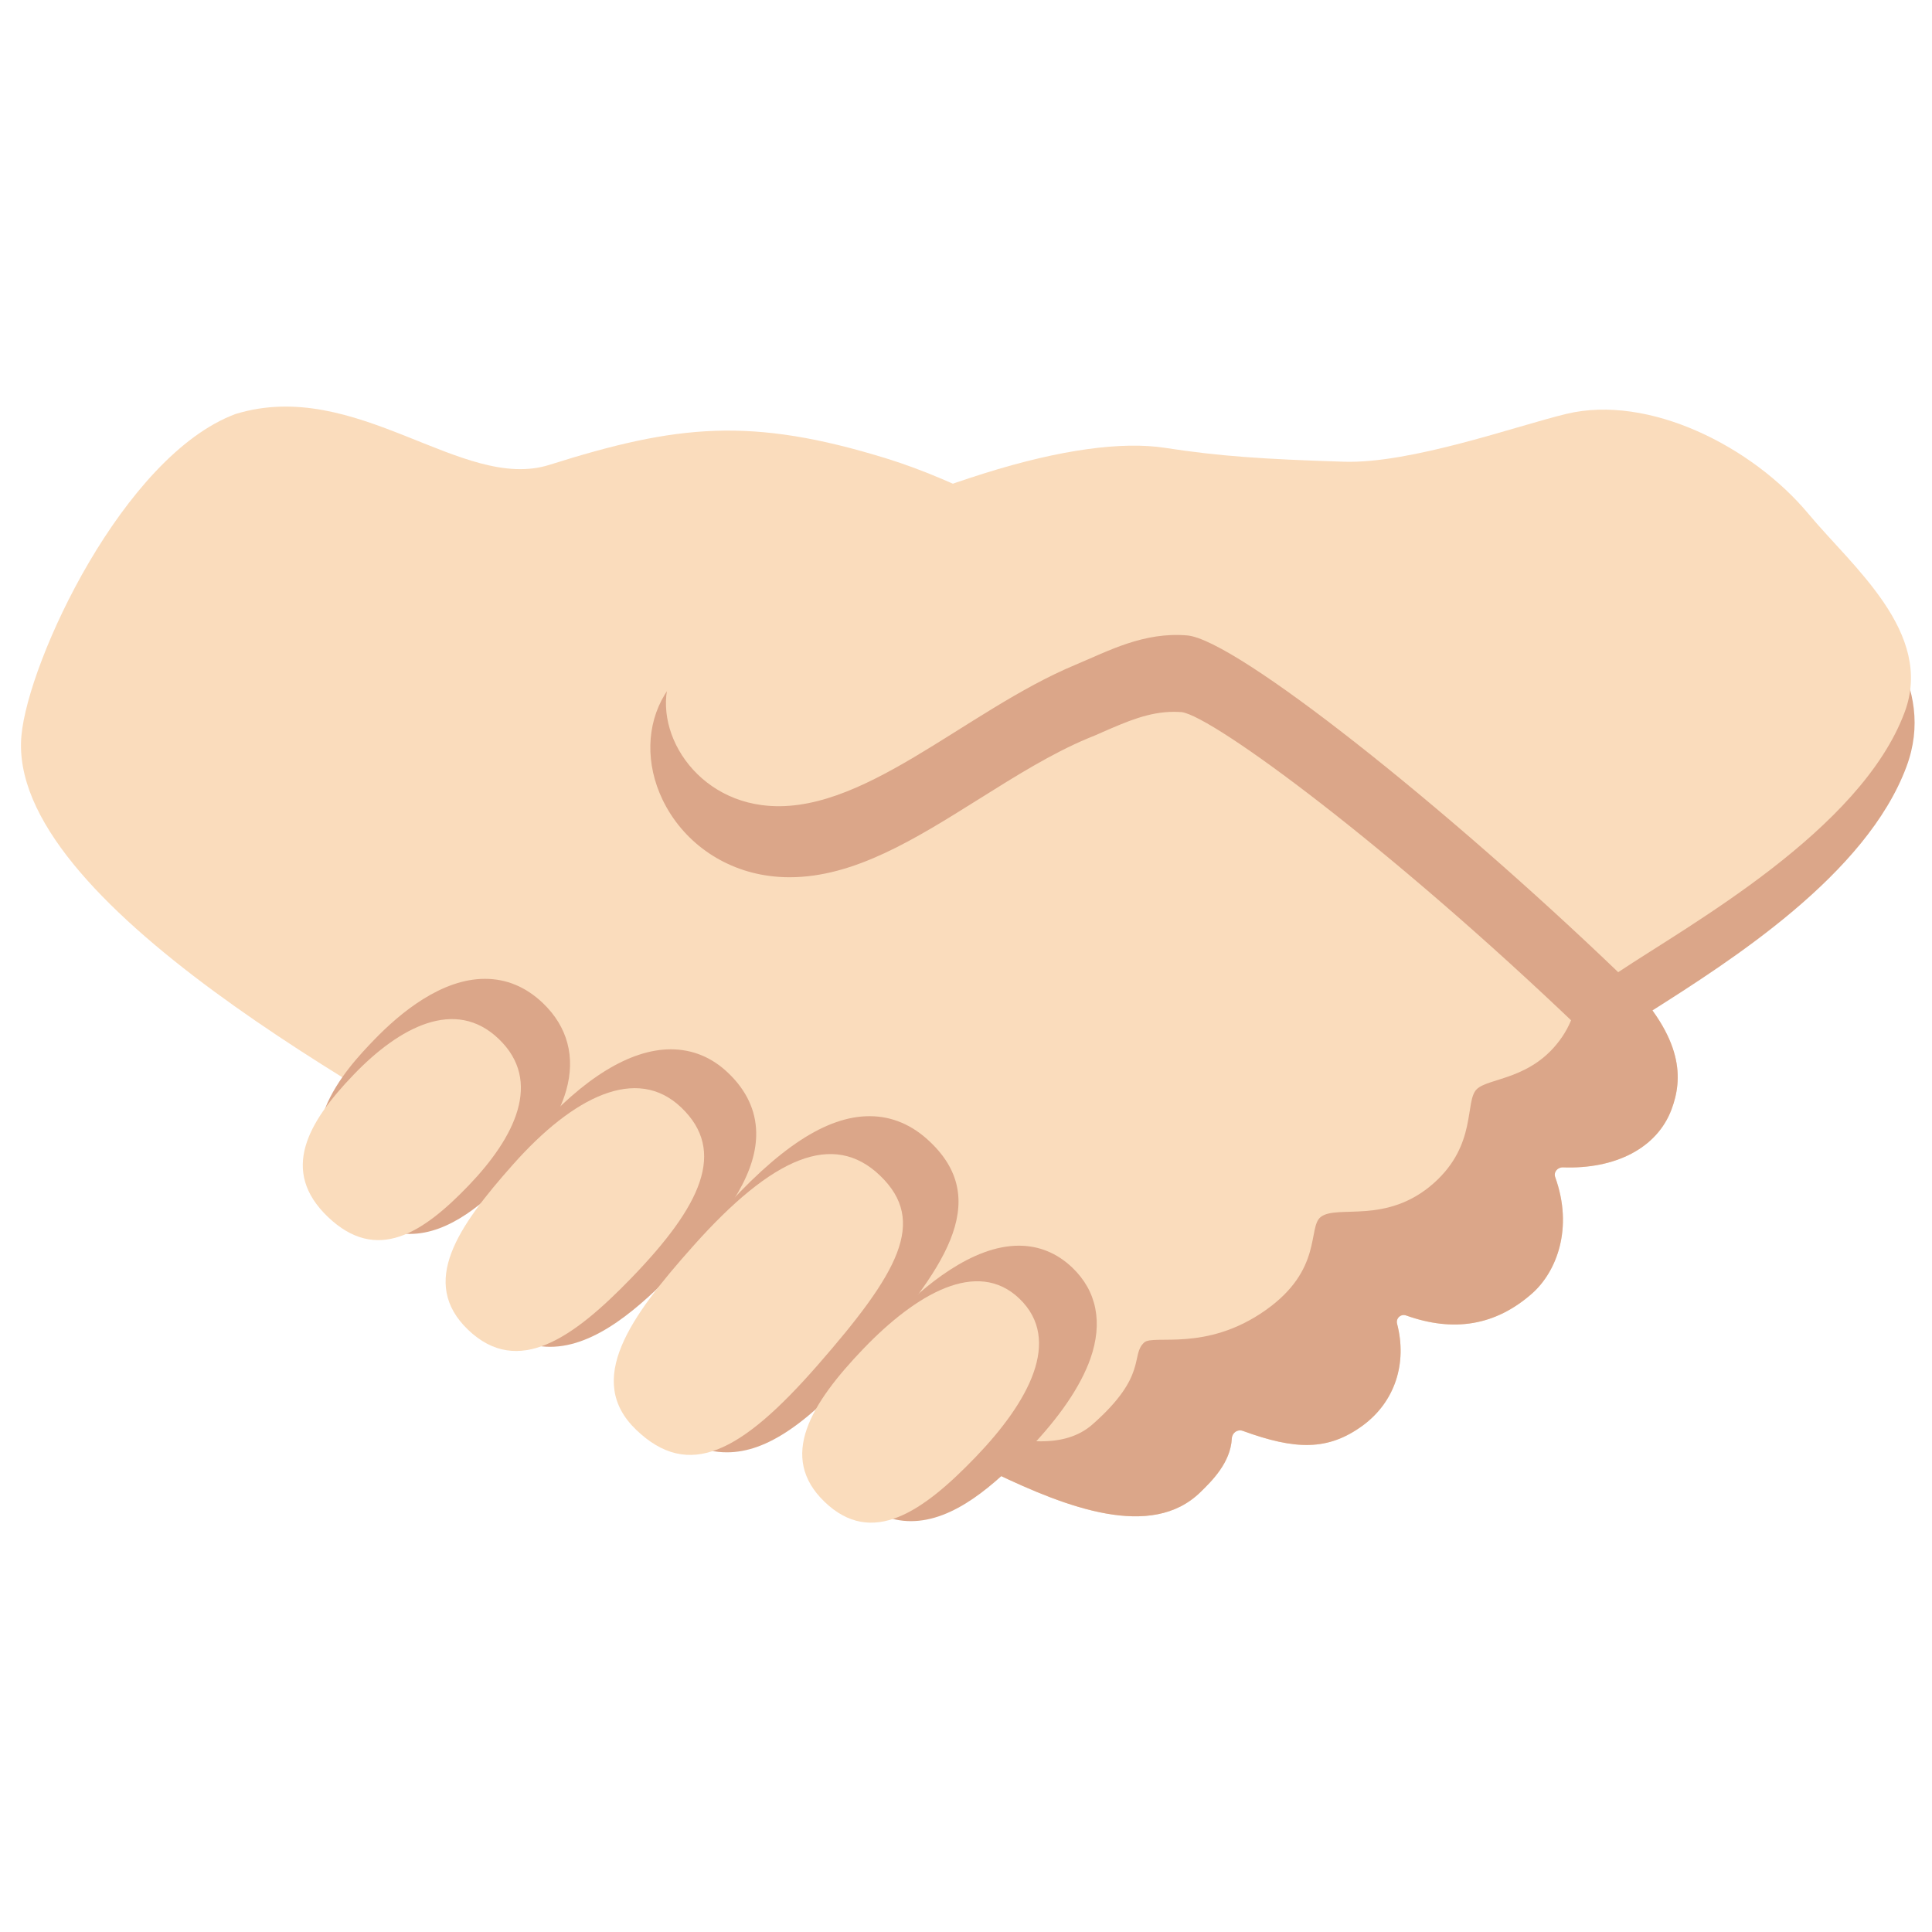
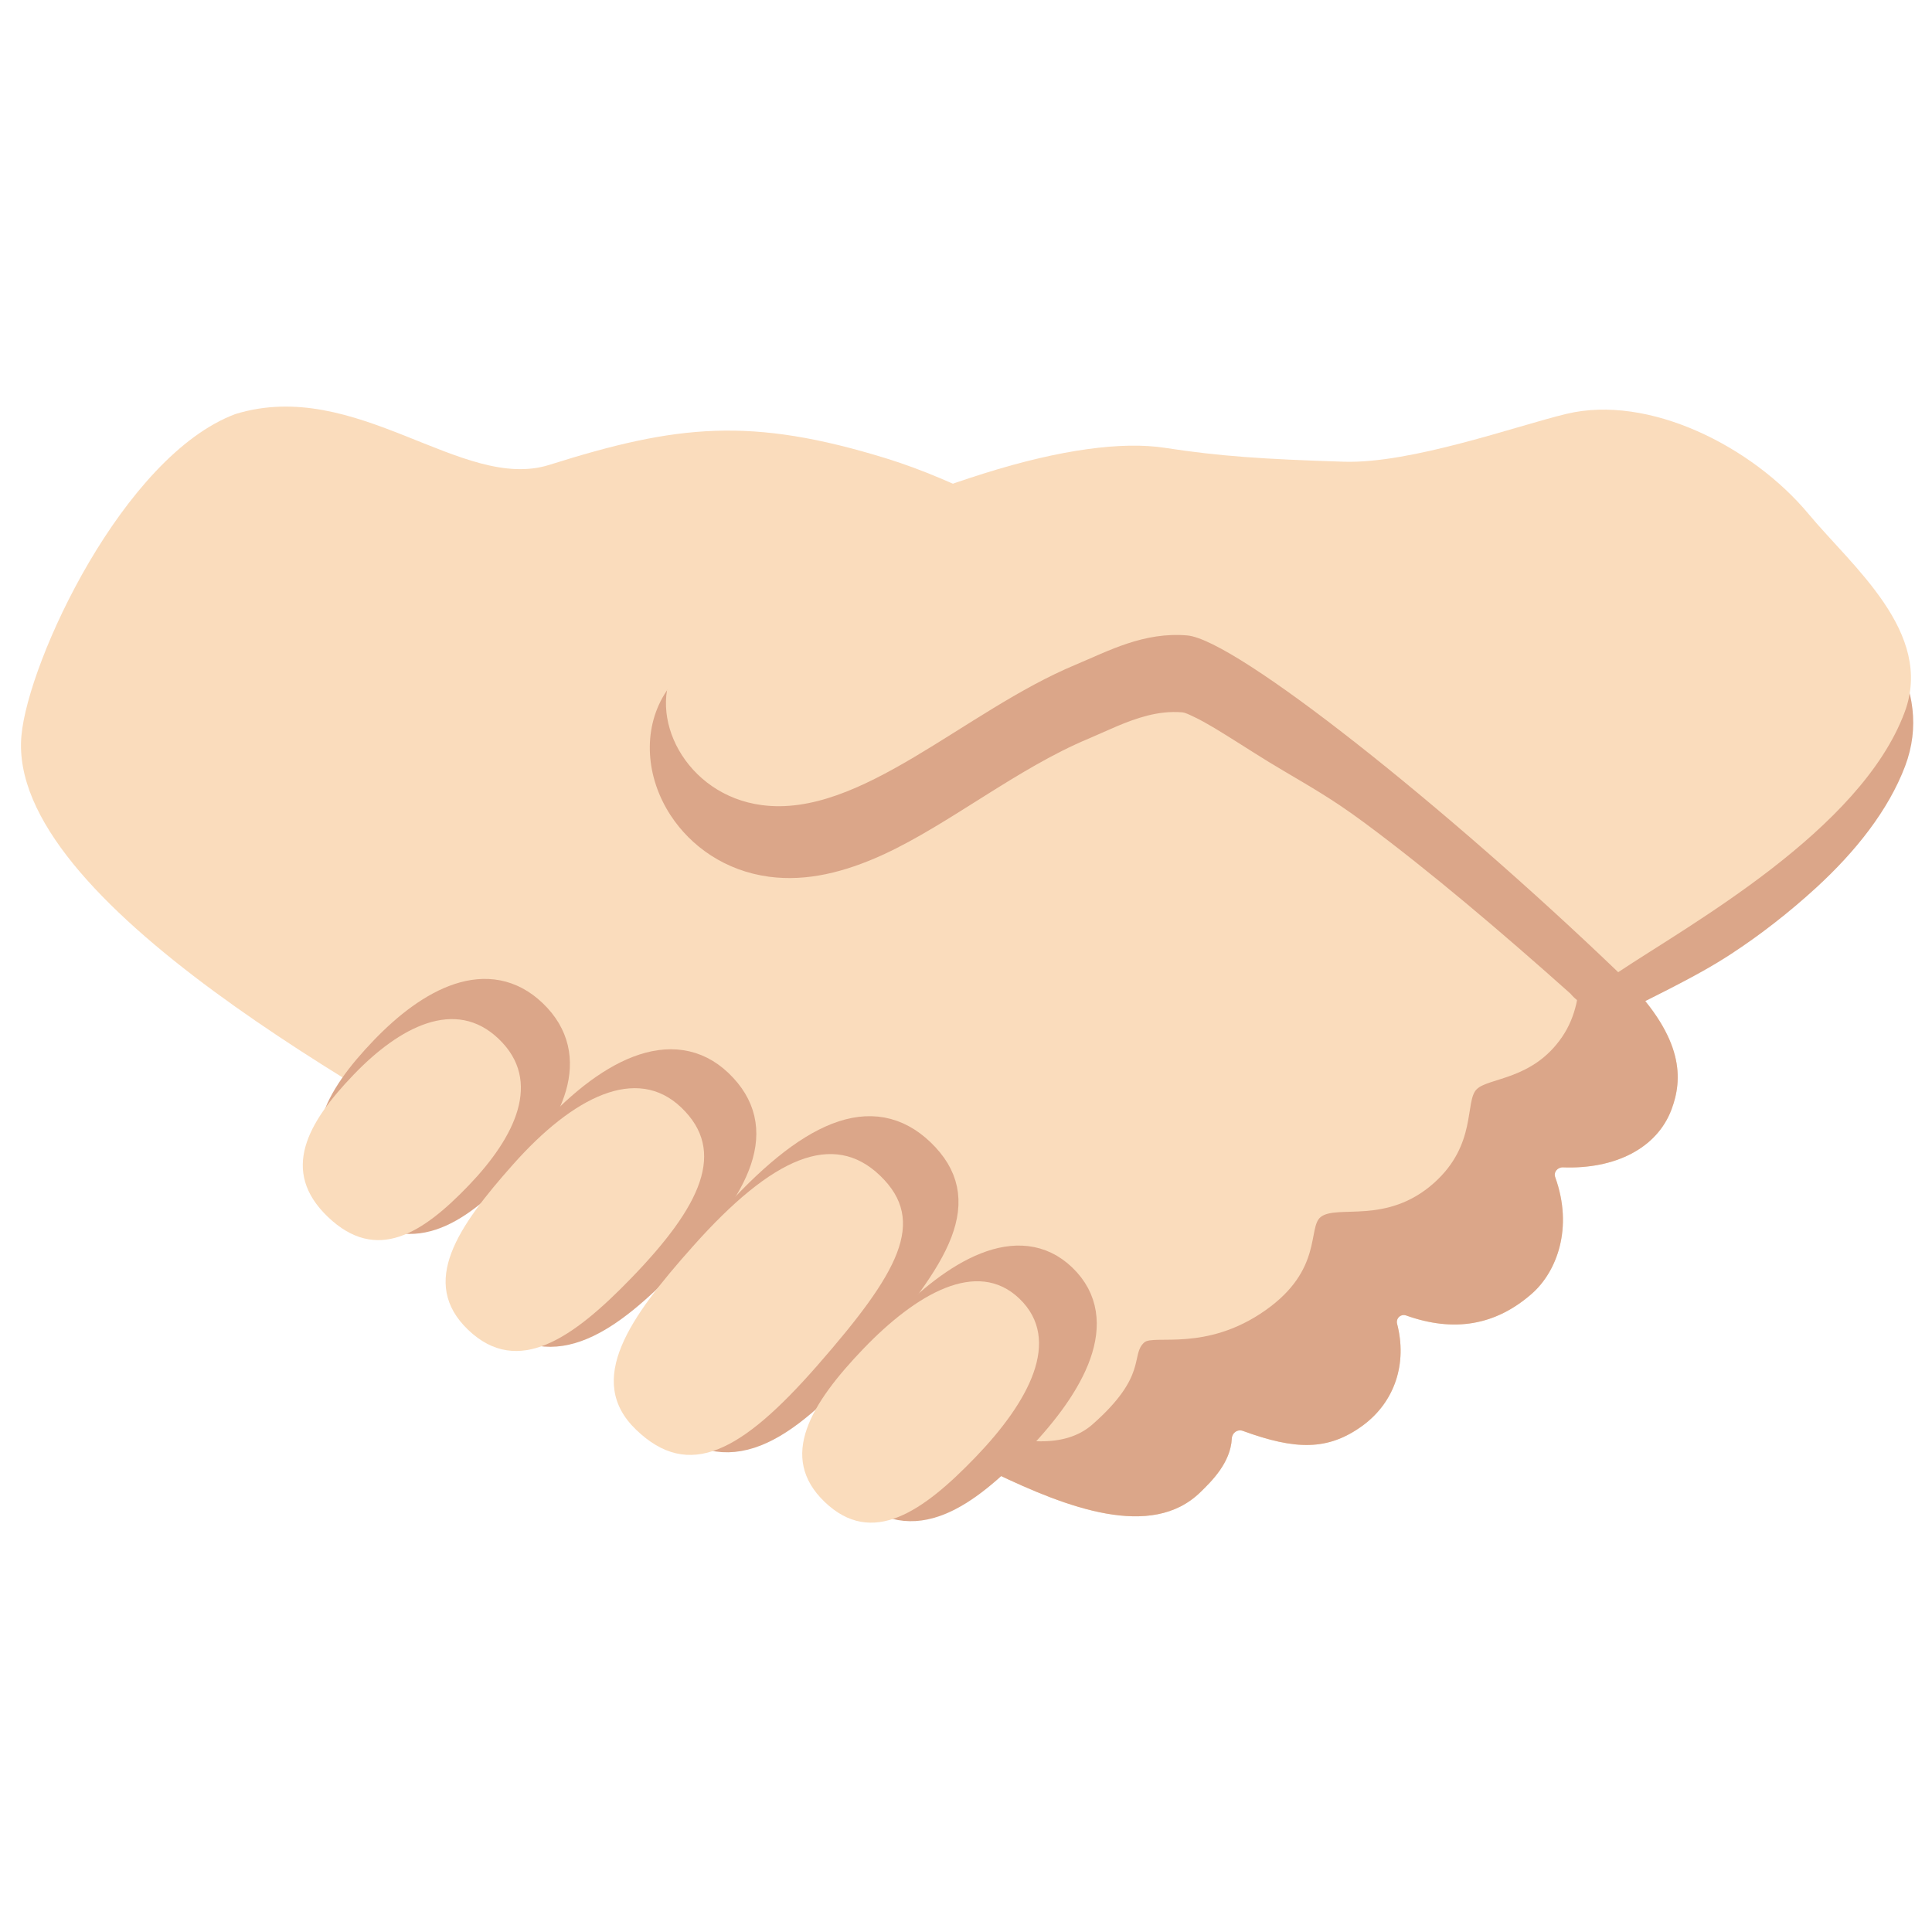
- <svg xmlns="http://www.w3.org/2000/svg" xmlns:xlink="http://www.w3.org/1999/xlink" width="128" height="128">
-   <defs>
-     <path id="a" d="M15.6 27.43c8.02-2.46 15.01 5.19 20.79 3.37 8.45-2.67 13.35-3.21 22.39-.41 9.11 2.83 19.74 10.65 27.47 16.06 6.81 4.77 15.65 12.53 21.53 18.51 3.81 3.88 3.71 6.55 2.96 8.55-.97 2.58-3.76 3.96-7.19 3.83-.36-.01-.64.32-.51.66 1.21 3.37.09 6.26-1.54 7.7-2.42 2.13-5.19 2.58-8.35 1.45a.457.457 0 0 0-.59.55c.68 2.61-.13 5.17-2.28 6.75-2.3 1.68-4.46 1.62-7.94.35-.36-.13-.71.13-.73.51-.08 1.6-1.34 2.83-2.08 3.55-3.25 3.18-8.87 1.01-13.57-1.24-9.23-4.41-21.6-13.7-30.47-18.78C25.08 72.88.42 59.73 1.42 48.74c.45-4.98 6.76-18.54 14.18-21.31z" />
-   </defs>
-   <use xlink:href="#a" overflow="visible" fill="#fadcbc" />
-   <clipPath id="b">
-     <use xlink:href="#a" overflow="visible" />
+ <svg xmlns="http://www.w3.org/2000/svg" width="128px" height="128px" version="1.1" xml:space="preserve" style="fill-rule:evenodd;clip-rule:evenodd;stroke-miterlimit:10;">
+   <path id="a" d="M15.6,27.43C23.62,24.97 30.61,32.62 36.39,30.8C44.84,28.13 49.74,27.59 58.78,30.39C67.89,33.22 78.52,41.04 86.25,46.45C93.06,51.22 101.9,58.98 107.78,64.96C111.59,68.84 111.49,71.51 110.74,73.51C109.77,76.09 106.98,77.47 103.55,77.34C103.19,77.33 102.91,77.66 103.04,78C104.25,81.37 103.13,84.26 101.5,85.7C99.08,87.83 96.31,88.28 93.15,87.15C93.102,87.134 93.052,87.125 93.002,87.125C92.751,87.125 92.545,87.332 92.545,87.582C92.545,87.622 92.55,87.662 92.56,87.7C93.24,90.31 92.43,92.87 90.28,94.45C87.98,96.13 85.82,96.07 82.34,94.8C81.98,94.67 81.63,94.93 81.61,95.31C81.53,96.91 80.27,98.14 79.53,98.86C76.28,102.04 70.66,99.87 65.96,97.62C56.73,93.21 44.36,83.92 35.49,78.84C25.08,72.88 0.42,59.73 1.42,48.74C1.87,43.76 8.18,30.2 15.6,27.43Z" style="fill:#fadcbc;fill-rule:nonzero;" />
+   <clipPath id="_clip1">
+     <path d="M15.6,27.43C23.62,24.97 30.61,32.62 36.39,30.8C44.84,28.13 49.74,27.59 58.78,30.39C67.89,33.22 78.52,41.04 86.25,46.45C93.06,51.22 101.9,58.98 107.78,64.96C111.59,68.84 111.49,71.51 110.74,73.51C109.77,76.09 106.98,77.47 103.55,77.34C103.19,77.33 102.91,77.66 103.04,78C104.25,81.37 103.13,84.26 101.5,85.7C99.08,87.83 96.31,88.28 93.15,87.15C93.102,87.134 93.052,87.125 93.002,87.125C92.751,87.125 92.545,87.332 92.545,87.582C92.545,87.622 92.55,87.662 92.56,87.7C93.24,90.31 92.43,92.87 90.28,94.45C87.98,96.13 85.82,96.07 82.34,94.8C81.98,94.67 81.63,94.93 81.61,95.31C81.53,96.91 80.27,98.14 79.53,98.86C76.28,102.04 70.66,99.87 65.96,97.62C56.73,93.21 44.36,83.92 35.49,78.84C25.08,72.88 0.42,59.73 1.42,48.74C1.87,43.76 8.18,30.2 15.6,27.43Z" />
  </clipPath>
-   <g clip-path="url(#b)">
-     <path d="M103.12 60.29c1.62 1.83 2.19 5.74.38 8.4-1.96 2.88-4.88 2.69-5.67 3.48-.8.8.04 3.65-2.83 6.21-3.14 2.79-6.42 1.4-7.5 2.25-.88.69.16 3.49-3.66 6.18-3.94 2.78-7.41 1.58-8.03 2.13-.94.84.28 2.17-3.44 5.44-3.73 3.27-11.94-1.64-14.12-2.44-.61-.22-2.31.75-2.15 1.38.08.31 16.09 10.4 21.73 10.52 5.92.12 12.01-.47 17.31-3.13 2.02-1.01 3.88-2.3 5.67-3.67 4.5-3.45 8.67-7.59 10.89-12.81 1.61-3.77 2.11-7.92 2.33-12.02.18-3.31-.03-7.11-2.61-9.19-2.07-1.67-5.84-2.85-8.3-2.73z" fill="#dba689" />
+   <g clip-path="url(#_clip1)">
+     <path d="M103.12,60.29C104.74,62.12 105.31,66.03 103.5,68.69C101.54,71.57 98.62,71.38 97.83,72.17C97.03,72.97 97.87,75.82 95,78.38C91.86,81.17 88.58,79.78 87.5,80.63C86.62,81.32 87.66,84.12 83.84,86.81C79.9,89.59 76.43,88.39 75.81,88.94C74.87,89.78 76.09,91.11 72.37,94.38C68.64,97.65 60.43,92.74 58.25,91.94C57.64,91.72 55.94,92.69 56.1,93.32C56.18,93.63 72.19,103.72 77.83,103.84C83.75,103.96 89.84,103.37 95.14,100.71C97.16,99.7 99.02,98.41 100.81,97.04C105.31,93.59 109.48,89.45 111.7,84.23C113.31,80.46 113.81,76.31 114.03,72.21C114.21,68.9 114,65.1 111.42,63.02C109.35,61.35 105.58,60.17 103.12,60.29Z" style="fill:#dba689;fill-rule:nonzero;" />
  </g>
-   <defs>
-     <path id="c" d="M106.08 66.74c4.54-3.03 15.53-9.08 18.35-16.65 1.9-5.1-3.37-9.33-6.16-12.69-3.61-4.33-10.23-7.67-15.5-6.4-3.15.76-9.94 3.2-14.24 3.07-5.24-.17-8.02-.36-11.47-.89-2.7-.41-6.65.09-11.6 1.65-4.99 1.57-9.01 3.38-14.03 6.64-1.98 1.29-4.37 3.46-5.67 5.6-1.97 3.24.57 8.34 5.47 8.99 6.32.84 12.97-6.02 20.1-8.99 2.11-.88 4.36-2.12 7.17-1.88 3.14.28 16.56 10.98 27.58 21.55z" />
-   </defs>
-   <defs>
-     <path id="d" d="M105.86 69.29l-1.16-1.11c-12.68-12.15-24.29-20.68-26.4-21-.17-.01-.35-.02-.53-.02-1.65 0-3.13.65-4.69 1.33-.33.15-.66.29-.99.42-2.4 1-4.84 2.53-7.2 4.01-4.26 2.67-8.29 5.2-12.58 5.2-.46 0-.91-.03-1.35-.09-3.11-.41-5.75-2.31-7.07-5.06-1.12-2.34-1.07-4.94.15-6.95 1.59-2.62 4.38-5 6.29-6.24 4.89-3.18 9.1-5.17 14.52-6.88 5.12-1.61 9.4-2.19 12.51-1.71 3.21.49 5.83.7 11.23.87h.29c2.91 0 7.2-1.25 10.34-2.16 1.2-.35 2.24-.65 3.08-.85.9-.22 1.86-.33 2.85-.33 5.08 0 10.98 2.97 14.66 7.4.46.56 1 1.14 1.56 1.75 2.93 3.19 6.94 7.55 4.94 12.92-2.66 7.16-11.61 12.84-16.95 16.23-.82.52-1.55.98-2.16 1.39l-1.34.88zM77.77 43.16c.29 0 .59.01.89.04 4.55.4 19.86 13.65 27.66 21 .28-.18.58-.37.89-.57 4.92-3.12 13.15-8.34 15.34-14.24 1.06-2.85-1.05-5.45-4.14-8.82-.6-.66-1.18-1.29-1.68-1.89-2.92-3.51-7.68-5.96-11.58-5.96-.67 0-1.32.07-1.92.22-.75.18-1.75.47-2.9.81-3.5 1.02-8.37 2.44-11.88 2.31-5.58-.18-8.32-.39-11.71-.91-2.44-.37-6.26.18-10.7 1.58-5.12 1.61-8.91 3.4-13.54 6.41-1.68 1.09-3.89 3.05-5.05 4.96-.52.85-.5 2.03.04 3.15.73 1.53 2.22 2.59 3.99 2.82.27.04.54.05.82.05 3.14 0 6.69-2.23 10.45-4.59 2.5-1.57 5.08-3.19 7.79-4.31.3-.13.61-.26.92-.4 1.8-.77 3.82-1.66 6.31-1.66z" />
-   </defs>
-   <use xlink:href="#c" overflow="visible" fill="#dba689" />
-   <use xlink:href="#d" overflow="visible" fill="#dba689" />
-   <clipPath id="e">
-     <use xlink:href="#c" overflow="visible" />
-   </clipPath>
-   <g fill="#dba689">
-     <path d="M67.19 85.74s-.04 4.74-.68 6.34c-.64 1.6-1.08 3.55-2.15 4.75l1.71.85c2.78-3.87 3.4-5.18 3.4-7.78-.01-2.85-2.28-4.16-2.28-4.16zM33.04 68.82s1.63 2.65.99 4.25c-.64 1.6-.98 3.23-2.05 4.43 0 0 .39-.42.9-.13.49.28.18.86.18.86l1.54-1.74c.91-1.15.97-2.96.55-4.55-.54-2.06-2.11-3.12-2.11-3.12zM44.82 73.09s.37 4.84-.26 6.44c-.64 1.6-.98 3.23-2.05 4.43 0 0 .62-.32 1.12-.04.49.28.22 1.06.22 1.06l2.22-2.6c.91-1.15 1.27-3.28 1.1-5.17-.24-2.66-2.35-4.12-2.35-4.12zM58.31 77.89s-2.15 7.24-2.79 8.84c-.64 1.6-.94 3.27-2.01 4.47 0 0 .6-.38 1.1-.1.49.28.21 1.08.21 1.08l2.7-3.14c.91-1.15 2.83-4.14 2.82-7.16-.02-2.85-2.03-3.99-2.03-3.99z" />
+   <path id="c" d="M106.08,66.74C110.62,63.71 121.61,57.66 124.43,50.09C126.33,44.99 121.06,40.76 118.27,37.4C114.66,33.07 108.04,29.73 102.77,31C99.62,31.76 92.83,34.2 88.53,34.07C83.29,33.9 80.51,33.71 77.06,33.18C74.36,32.77 70.41,33.27 65.46,34.83C60.47,36.4 56.45,38.21 51.43,41.47C49.45,42.76 47.06,44.93 45.76,47.07C43.79,50.31 46.33,55.41 51.23,56.06C57.55,56.9 64.2,50.04 71.33,47.07C73.44,46.19 75.69,44.95 78.5,45.19C81.64,45.47 95.06,56.17 106.08,66.74Z" style="fill:#dba689;fill-rule:nonzero;" />
+   <path id="c1" d="M104.043,65.828C104.576,66.471 105.32,66.812 106.093,66.973C106.914,67.144 107.759,66.955 108.551,66.556C109.812,65.914 111.301,65.191 112.867,64.307C113.469,63.968 114.075,63.606 114.678,63.212C116.625,61.942 118.558,60.433 120.318,58.821C122.95,56.411 125.117,53.672 126.221,50.757C127.202,48.146 126.75,45.706 125.571,43.448C124.137,40.7 121.508,38.251 119.775,36.151C119.774,36.15 119.773,36.149 119.772,36.148C117.83,33.807 115.094,31.723 112.123,30.373C108.894,28.906 105.394,28.324 102.303,29.062C102.303,29.062 102.303,29.062 102.303,29.062C100.38,29.523 97.099,30.606 93.859,31.349C91.979,31.78 90.115,32.103 88.593,32.055C85.772,31.96 83.675,31.861 81.798,31.704C80.266,31.576 78.884,31.409 77.368,31.175C77.367,31.174 77.366,31.174 77.365,31.174C75.918,30.953 74.15,30.952 72.092,31.215C69.988,31.485 67.561,32.034 64.848,32.888C62.166,33.731 59.754,34.643 57.327,35.795C55.08,36.862 52.819,38.136 50.319,39.759C50.318,39.759 50.317,39.76 50.316,39.761C49.218,40.476 48.004,41.436 46.888,42.516C45.764,43.604 44.742,44.813 44.015,46.009C42.566,48.391 42.787,51.513 44.437,54.029C45.776,56.07 48.039,57.699 50.961,58.087C53.447,58.417 55.988,57.787 58.568,56.596C62.902,54.594 67.398,50.91 72.11,48.942C72.11,48.942 72.11,48.942 72.111,48.942C73.333,48.429 74.601,47.772 76.019,47.411C76.737,47.228 77.499,47.126 78.325,47.194C78.526,47.212 78.789,47.345 79.131,47.507C79.922,47.882 80.904,48.497 82.078,49.238C82.684,49.62 83.336,50.037 84.04,50.469C85.456,51.339 87.071,52.221 88.741,53.338C89.276,53.697 89.812,54.077 90.352,54.476C94.714,57.704 99.492,61.766 104.043,65.828L104.043,65.828ZM105.062,64.748C105.061,64.748 105.061,64.748 105.061,64.747C100.519,60.236 95.554,55.911 91.377,52.149C89.119,50.116 87.202,48.159 85.38,46.742C83.812,45.523 82.374,44.669 81.271,44.088C80.177,43.512 79.281,43.242 78.679,43.187C78.676,43.186 78.674,43.186 78.671,43.186C77.37,43.072 76.165,43.214 75.031,43.498C73.41,43.903 71.949,44.618 70.55,45.198C65.789,47.176 61.236,50.871 56.857,52.886C55.033,53.726 53.257,54.267 51.499,54.033C51.499,54.033 51.499,54.033 51.499,54.033C49.871,53.817 48.601,52.924 47.855,51.787C47.1,50.637 46.843,49.221 47.505,48.131C47.505,48.131 47.505,48.13 47.505,48.13C48.065,47.209 48.862,46.287 49.727,45.449C50.644,44.561 51.64,43.769 52.543,43.18C54.874,41.666 56.981,40.474 59.077,39.477C61.333,38.405 63.577,37.558 66.071,36.773C66.072,36.773 66.072,36.773 66.072,36.772C68.522,36 70.713,35.497 72.613,35.251C74.229,35.041 75.618,35.015 76.755,35.186C78.365,35.431 79.836,35.605 81.466,35.738C83.399,35.895 85.559,35.994 88.465,36.085C88.466,36.085 88.468,36.085 88.469,36.085C89.884,36.126 91.544,35.926 93.268,35.586C96.975,34.855 101.009,33.479 103.237,32.938C105.523,32.382 108.101,32.9 110.495,33.976C112.926,35.067 115.173,36.749 116.768,38.652C118.361,40.56 120.831,42.74 122.157,45.243C122.84,46.534 123.193,47.922 122.639,49.423C122.639,49.423 122.639,49.423 122.639,49.423C121.753,51.841 119.911,54.064 117.775,56.098C116.166,57.63 114.345,58.997 112.642,60.331C110.643,61.897 108.811,63.393 107.26,64.573C107.253,64.578 107.247,64.582 107.24,64.587C106.945,64.839 106.622,65.04 106.256,65.053C105.841,65.068 105.415,65.008 105.062,64.748Z" style="fill:#dba689;" />
+   <g>
+     <path d="M67.19,85.74C67.19,85.74 67.15,90.48 66.51,92.08C65.87,93.68 65.43,95.63 64.36,96.83L66.07,97.68C68.85,93.81 69.47,92.5 69.47,89.9C69.46,87.05 67.19,85.74 67.19,85.74ZM33.04,68.82C33.04,68.82 34.67,71.47 34.03,73.07C33.39,74.67 33.05,76.3 31.98,77.5C31.98,77.5 32.37,77.08 32.88,77.37C33.37,77.65 33.06,78.23 33.06,78.23L34.6,76.49C35.51,75.34 35.57,73.53 35.15,71.94C34.61,69.88 33.04,68.82 33.04,68.82ZM44.82,73.09C44.82,73.09 45.19,77.93 44.56,79.53C43.92,81.13 43.58,82.76 42.51,83.96C42.51,83.96 43.13,83.64 43.63,83.92C44.12,84.2 43.85,84.98 43.85,84.98L46.07,82.38C46.98,81.23 47.34,79.1 47.17,77.21C46.93,74.55 44.82,73.09 44.82,73.09ZM58.31,77.89C58.31,77.89 56.16,85.13 55.52,86.73C54.88,88.33 54.58,90 53.51,91.2C53.51,91.2 54.11,90.82 54.61,91.1C55.1,91.38 54.82,92.18 54.82,92.18L57.52,89.04C58.43,87.89 60.35,84.9 60.34,81.88C60.32,79.03 58.31,77.89 58.31,77.89Z" style="fill:#dba689;fill-rule:nonzero;" />
  </g>
  <g>
-     <defs>
-       <path id="f" d="M67.41 95.35c-3.53 3.68-6.99 6.11-10.19 3.03-3.15-3.02-.92-6.62 2.61-10.31s7.67-6.11 10.52-3.37c2.9 2.79.59 6.97-2.94 10.65z" />
-     </defs>
-     <defs>
-       <path id="g" d="M60.35 100.78c-1.38 0-2.66-.57-3.82-1.68-1.75-1.68-2.24-3.68-1.45-5.95.58-1.67 1.86-3.5 4.03-5.77 2.12-2.21 5.31-4.85 8.39-4.85 1.34 0 2.53.49 3.54 1.45 1.63 1.56 2.04 3.65 1.2 6.04-.65 1.83-2.03 3.86-4.1 6.02-2.26 2.35-4.94 4.74-7.79 4.74zm7.15-16.25c-1.86 0-4.33 1.51-6.95 4.24-1.96 2.05-3.1 3.65-3.59 5.04-.53 1.53-.24 2.72.95 3.85.79.75 1.58 1.12 2.44 1.12 2.11 0 4.49-2.21 6.33-4.13 1.85-1.93 3.12-3.76 3.66-5.3.59-1.66.37-2.91-.7-3.93-.61-.6-1.32-.89-2.14-.89z" />
-     </defs>
-     <use xlink:href="#f" overflow="visible" fill="#dba689" />
-     <use xlink:href="#g" overflow="visible" fill="#dba689" />
-     <clipPath id="h">
-       <use xlink:href="#f" overflow="visible" />
-     </clipPath>
+     <path id="d" d="M67.41,95.35C63.88,99.03 60.42,101.46 57.22,98.38C54.07,95.36 56.3,91.76 59.83,88.07C63.36,84.38 67.5,81.96 70.35,84.7C73.25,87.49 70.94,91.67 67.41,95.35Z" style="fill:#dba689;fill-rule:nonzero;" />
+     <path id="d1" d="M67.41,95.35C63.88,99.03 60.42,101.46 57.22,98.38C54.07,95.36 56.3,91.76 59.83,88.07C63.36,84.38 67.5,81.96 70.35,84.7C73.25,87.49 70.94,91.67 67.41,95.35Z" style="fill:#dba689;fill-rule:nonzero;stroke:#dba689;stroke-width:2px;" />
+     <path id="e" d="M56.73,89.2C51.6,95.07 48.07,96.92 44.53,93.53C41.05,90.19 44.11,85.94 48.35,81.16C53.73,75.11 57.81,73.39 60.96,76.4C64.17,79.49 62.19,82.95 56.73,89.2Z" style="fill:#dba689;fill-rule:nonzero;" />
+     <path id="e1" d="M56.73,89.2C51.6,95.07 48.07,96.92 44.53,93.53C41.05,90.19 44.11,85.94 48.35,81.16C53.73,75.11 57.81,73.39 60.96,76.4C64.17,79.49 62.19,82.95 56.73,89.2Z" style="fill:#dba689;fill-rule:nonzero;stroke:#dba689;stroke-width:2px;" />
    <g>
-       <defs>
-         <path id="i" d="M56.73 89.2c-5.13 5.87-8.66 7.72-12.2 4.33-3.48-3.34-.42-7.59 3.82-12.37 5.38-6.05 9.46-7.77 12.61-4.76 3.21 3.09 1.23 6.55-4.23 12.8z" />
-       </defs>
-       <defs>
-         <path id="j" d="M48.16 96.22c-1.53 0-2.94-.64-4.32-1.97-4.57-4.38.45-10.02 3.77-13.75 3.97-4.47 7.15-6.55 10-6.55 1.49 0 2.85.58 4.04 1.73 4.14 3.97.73 8.57-4.17 14.17-3.9 4.47-6.69 6.37-9.32 6.37zm9.45-20.26c-2.18 0-5.04 1.98-8.51 5.87-4.47 5.02-6.53 8.43-3.88 10.98.99.95 1.95 1.41 2.94 1.41 1.97 0 4.38-1.75 7.81-5.68 5.73-6.55 6.69-9.11 4.29-11.41-.82-.79-1.69-1.17-2.65-1.17z" />
-       </defs>
-       <use xlink:href="#i" overflow="visible" fill="#dba689" />
-       <use xlink:href="#j" overflow="visible" fill="#dba689" />
-       <clipPath id="k">
-         <use xlink:href="#i" overflow="visible" />
-       </clipPath>
+       <path id="f" d="M44.2,83.32C40.32,87.34 36.58,90.03 33.21,86.79C29.9,83.62 32.52,79.85 36.23,75.67C40.29,71.08 44.58,68.95 47.58,71.82C50.63,74.75 48.92,78.43 44.2,83.32Z" style="fill:#dba689;fill-rule:nonzero;stroke:#dba689;stroke-width:1px;stroke-linejoin:round;stroke-miterlimit:2;" />
+       <path id="f1" d="M44.2,83.32C40.32,87.34 36.58,90.03 33.21,86.79C29.9,83.62 32.52,79.85 36.23,75.67C40.29,71.08 44.58,68.95 47.58,71.82C50.63,74.75 48.92,78.43 44.2,83.32Z" style="fill:#dba689;fill-rule:nonzero;stroke:#dba689;stroke-width:2px;" />
    </g>
    <g>
-       <defs>
-         <path id="l" d="M44.2 83.32c-3.88 4.02-7.62 6.71-10.99 3.47-3.31-3.17-.69-6.94 3.02-11.12 4.06-4.59 8.35-6.72 11.35-3.85 3.05 2.93 1.34 6.61-3.38 11.5z" />
-       </defs>
-       <defs>
-         <path id="m" d="M36.45 89.23c-1.42 0-2.74-.58-3.93-1.71-4.39-4.21.21-9.4 2.96-12.51 3.18-3.59 6.28-5.49 8.96-5.49 1.44 0 2.73.53 3.82 1.58 1.19 1.14 1.81 2.46 1.84 3.91.05 2.46-1.55 5.24-5.19 9-2.48 2.58-5.44 5.22-8.46 5.22zm7.99-17.71c-2.06 0-4.71 1.71-7.47 4.81-4.54 5.13-5.32 7.58-3.07 9.74.81.78 1.64 1.16 2.54 1.16 2.29 0 4.96-2.46 7.04-4.6 3.19-3.3 4.66-5.71 4.63-7.57-.02-.91-.42-1.73-1.22-2.5-.73-.71-1.52-1.04-2.45-1.04z" />
-       </defs>
-       <use xlink:href="#l" overflow="visible" fill="#dba689" />
-       <use xlink:href="#m" overflow="visible" fill="#dba689" />
-       <clipPath id="n">
-         <use xlink:href="#l" overflow="visible" />
-       </clipPath>
-     </g>
-     <g>
-       <defs>
-         <path id="o" d="M33.25 77.06c-3.1 3.23-6.21 5.27-9.49 2.12-3.22-3.09-1.37-6.34 1.73-9.57s6.86-5.22 9.78-2.42c2.97 2.85 1.08 6.64-2.02 9.87z" />
-       </defs>
-       <defs>
-         <path id="p" d="M27.16 81.75c-1.44 0-2.81-.62-4.09-1.85-4.6-4.42-.03-9.19 1.7-10.99 1.78-1.85 4.5-4.06 7.36-4.06 1.43 0 2.72.54 3.84 1.61 1.64 1.57 2.17 3.58 1.54 5.79-.49 1.72-1.68 3.57-3.52 5.49-1.8 1.87-4.19 4.01-6.83 4.01zm4.96-14.9c-1.68 0-3.78 1.22-5.91 3.45-3.54 3.69-4.03 5.97-1.75 8.16.91.87 1.79 1.29 2.71 1.29 1.47 0 3.13-1.04 5.37-3.38 1.6-1.66 2.65-3.27 3.04-4.66.43-1.5.1-2.74-1-3.8-.75-.71-1.55-1.06-2.46-1.06z" />
-       </defs>
-       <use xlink:href="#o" overflow="visible" fill="#dba689" />
-       <use xlink:href="#p" overflow="visible" fill="#dba689" />
-       <clipPath id="q">
-         <use xlink:href="#o" overflow="visible" />
-       </clipPath>
+       <path id="g" d="M33.25,77.06C30.15,80.29 27.04,82.33 23.76,79.18C20.54,76.09 22.39,72.84 25.49,69.61C28.59,66.38 32.35,64.39 35.27,67.19C38.24,70.04 36.35,73.83 33.25,77.06Z" style="fill:#dba689;fill-rule:nonzero;stroke:#dba689;stroke-width:1px;stroke-linejoin:round;stroke-miterlimit:2;" />
+       <path id="g1" d="M33.25,77.06C30.15,80.29 27.04,82.33 23.76,79.18C20.54,76.09 22.39,72.84 25.49,69.61C28.59,66.38 32.35,64.39 35.27,67.19C38.24,70.04 36.35,73.83 33.25,77.06Z" style="fill:#dba689;fill-rule:nonzero;stroke:#dba689;stroke-width:2px;" />
    </g>
  </g>
  <g>
-     <defs>
-       <path id="r" d="M107.21 64.41c4.69-3.13 16.07-9.39 18.98-17.23 1.96-5.27-3.48-9.65-6.37-13.13-3.73-4.48-10.58-7.94-16.04-6.63-3.26.78-10.28 3.31-14.74 3.17-5.43-.17-8.29-.37-11.86-.92-2.8-.43-6.88.09-12 1.7-5.16 1.62-9.32 3.49-14.51 6.87-2.04 1.33-4.52 3.58-5.86 5.8-2.03 3.36.59 8.63 5.66 9.3 6.54.87 13.42-6.23 20.79-9.3 2.18-.91 4.51-2.19 7.41-1.94 3.26.31 17.14 11.37 28.54 22.31z" />
-     </defs>
-     <use xlink:href="#r" overflow="visible" fill="#fadcbc" />
+     <path id="h" d="M107.21,64.41C111.9,61.28 123.28,55.02 126.19,47.18C128.15,41.91 122.71,37.53 119.82,34.05C116.09,29.57 109.24,26.11 103.78,27.42C100.52,28.2 93.5,30.73 89.04,30.59C83.61,30.42 80.75,30.22 77.18,29.67C74.38,29.24 70.3,29.76 65.18,31.37C60.02,32.99 55.86,34.86 50.67,38.24C48.63,39.57 46.15,41.82 44.81,44.04C42.78,47.4 45.4,52.67 50.47,53.34C57.01,54.21 63.89,47.11 71.26,44.04C73.44,43.13 75.77,41.85 78.67,42.1C81.93,42.41 95.81,53.47 107.21,64.41Z" style="fill:#fadcbc;fill-rule:nonzero;" />
  </g>
  <g>
-     <defs>
-       <path id="s" d="M64.65 96.52c-3.48 3.62-6.87 6.01-10.02 2.98-3.09-2.97-.91-6.51 2.57-10.14 3.48-3.62 7.54-6.01 10.34-3.32 2.86 2.75.59 6.86-2.89 10.48z" />
-     </defs>
-     <use xlink:href="#s" overflow="visible" fill="#fadcbc" />
-     <defs>
-       <path id="t" d="M54.15 90.47c-5.05 5.77-8.52 7.6-12 4.26-3.42-3.28-.42-7.47 3.76-12.16 5.29-5.95 9.31-7.65 12.4-4.68 3.15 3.03 1.21 6.44-4.16 12.58z" />
-     </defs>
-     <use xlink:href="#t" overflow="visible" fill="#fadcbc" />
+     <path id="i" d="M64.65,96.52C61.17,100.14 57.78,102.53 54.63,99.5C51.54,96.53 53.72,92.99 57.2,89.36C60.68,85.74 64.74,83.35 67.54,86.04C70.4,88.79 68.13,92.9 64.65,96.52Z" style="fill:#fadcbc;fill-rule:nonzero;" />
+     <path id="j" d="M54.15,90.47C49.1,96.24 45.63,98.07 42.15,94.73C38.73,91.45 41.73,87.26 45.91,82.57C51.2,76.62 55.22,74.92 58.31,77.89C61.46,80.92 59.52,84.33 54.15,90.47Z" style="fill:#fadcbc;fill-rule:nonzero;" />
    <g>
-       <defs>
-         <path id="u" d="M41.82 84.68c-3.82 3.95-7.5 6.59-10.81 3.42-3.25-3.12-.68-6.83 2.97-10.94 4-4.51 8.21-6.61 11.16-3.78 3.01 2.88 1.33 6.5-3.32 11.3z" />
-       </defs>
-       <use xlink:href="#u" overflow="visible" fill="#fadcbc" />
+       <path id="k" d="M41.82,84.68C38,88.63 34.32,91.27 31.01,88.1C27.76,84.98 30.33,81.27 33.98,77.16C37.98,72.65 42.19,70.55 45.14,73.38C48.15,76.26 46.47,79.88 41.82,84.68Z" style="fill:#fadcbc;fill-rule:nonzero;" />
    </g>
    <g>
-       <defs>
-         <path id="v" d="M31.06 78.53c-3.05 3.18-6.11 5.18-9.34 2.09-3.17-3.04-1.35-6.24 1.7-9.41 3.05-3.18 6.75-5.13 9.62-2.38 2.93 2.8 1.07 6.52-1.98 9.7z" />
-       </defs>
-       <use xlink:href="#v" overflow="visible" fill="#fadcbc" />
+       <path id="l" d="M31.06,78.53C28.01,81.71 24.95,83.71 21.72,80.62C18.55,77.58 20.37,74.38 23.42,71.21C26.47,68.03 30.17,66.08 33.04,68.83C35.97,71.63 34.11,75.35 31.06,78.53Z" style="fill:#fadcbc;fill-rule:nonzero;" />
    </g>
  </g>
</svg>
